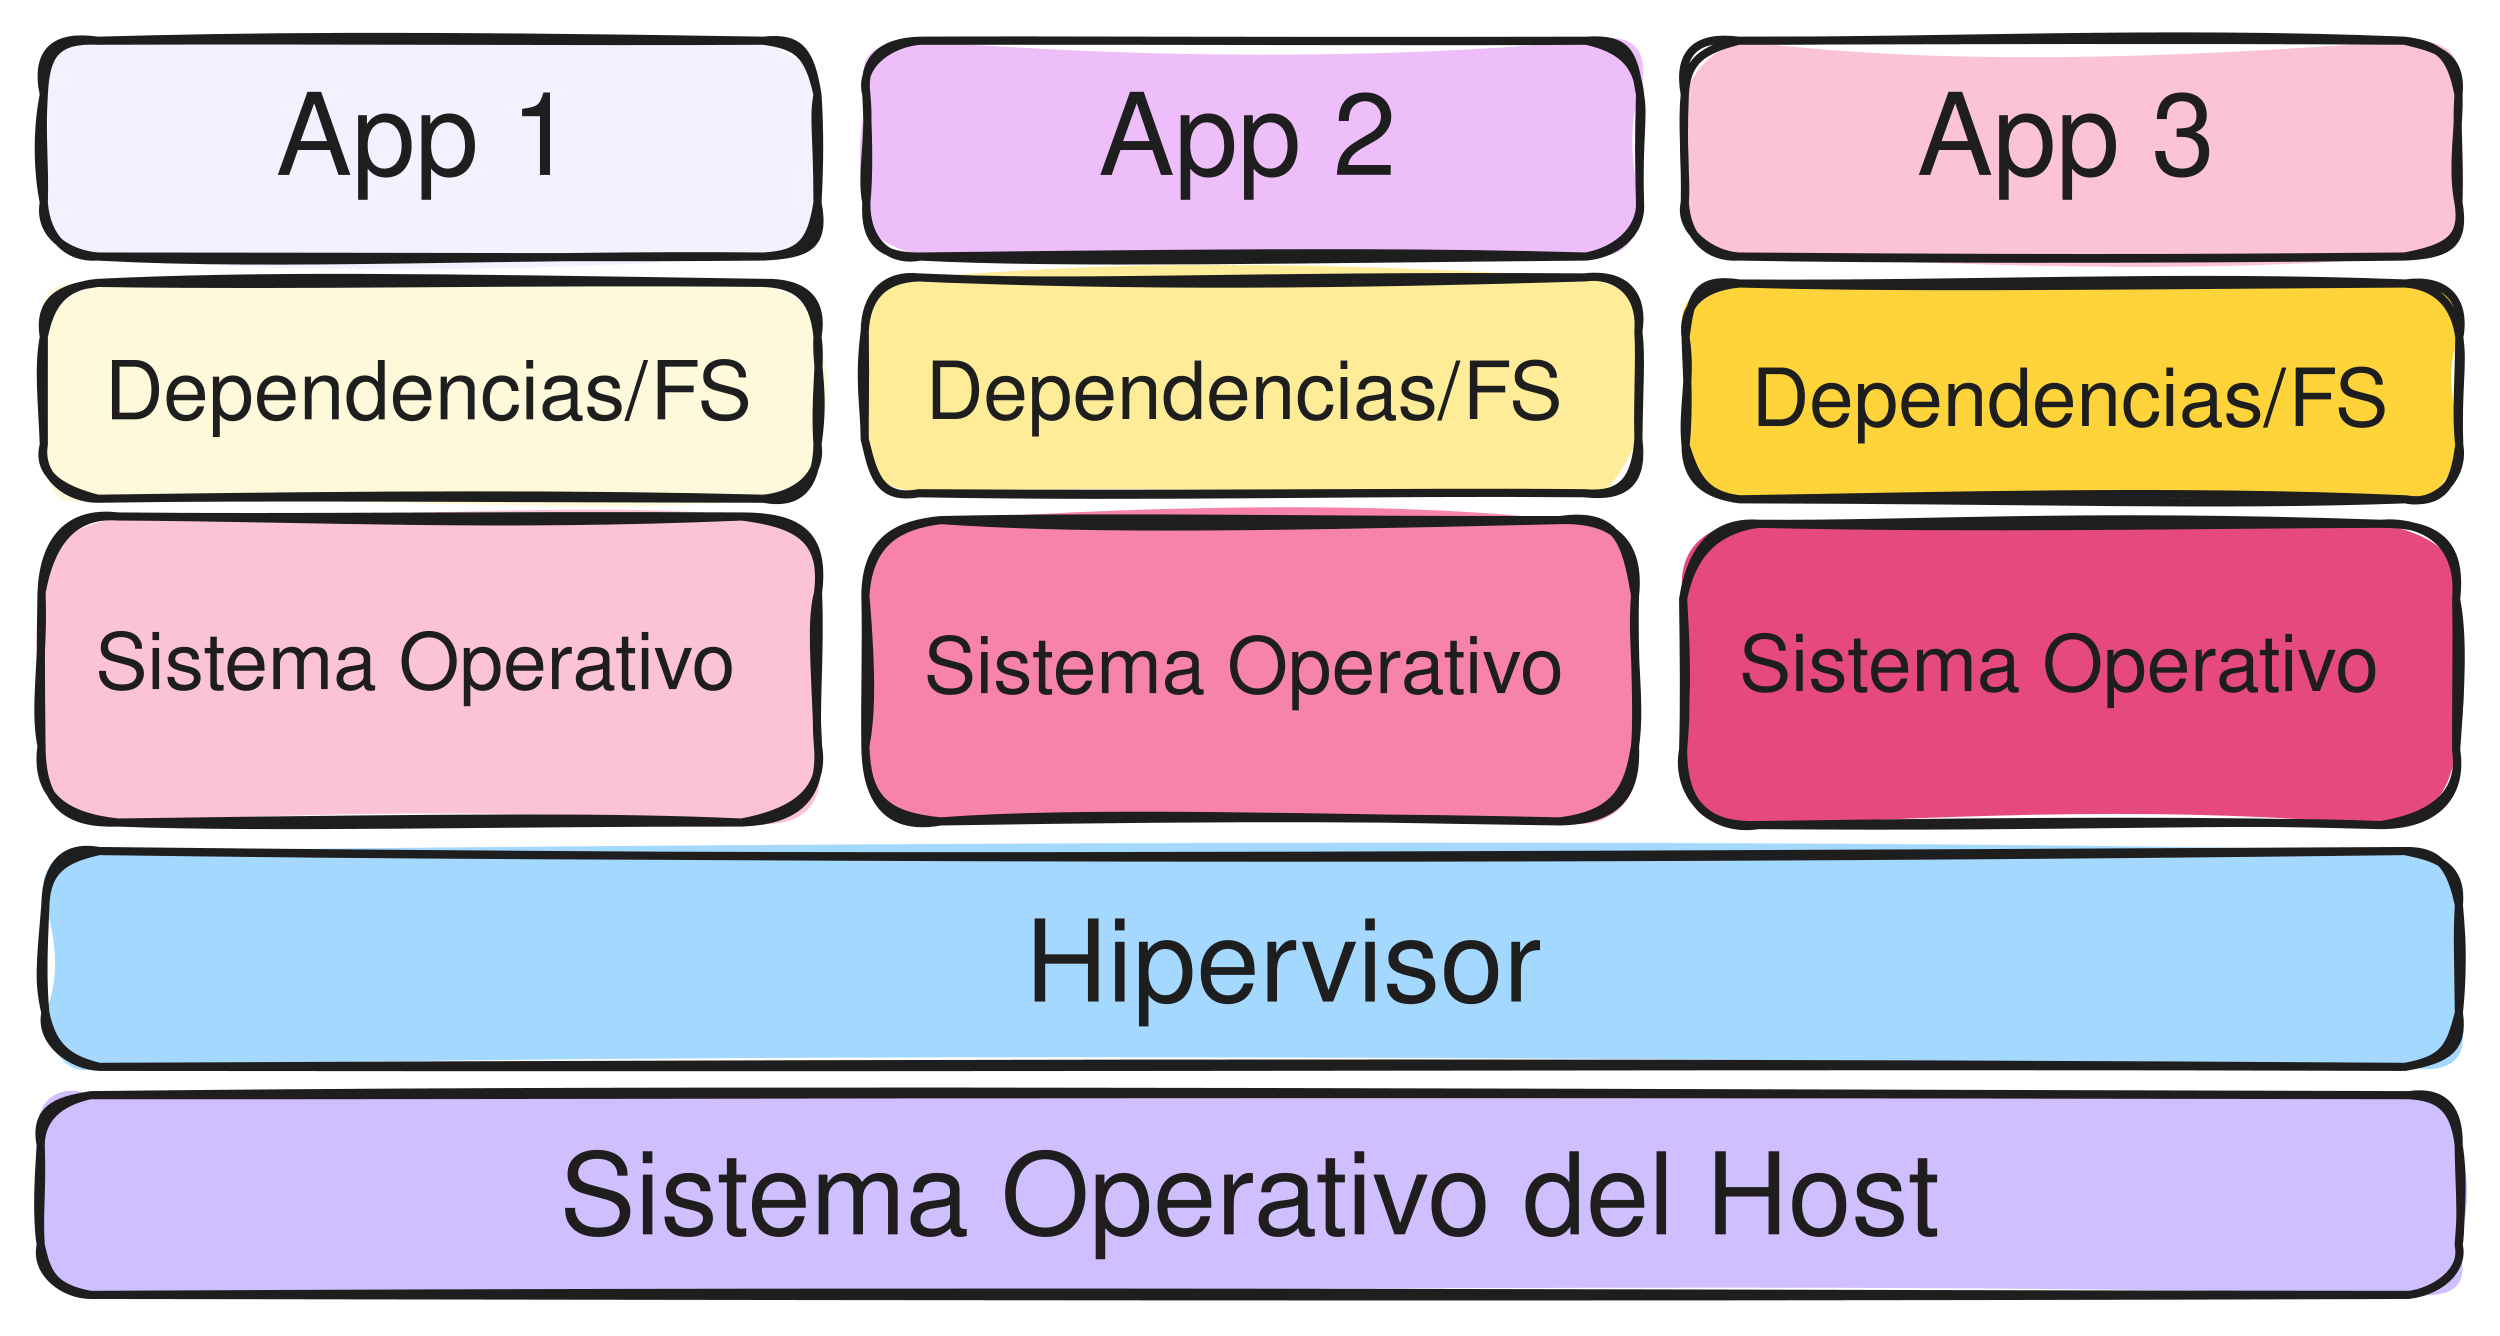
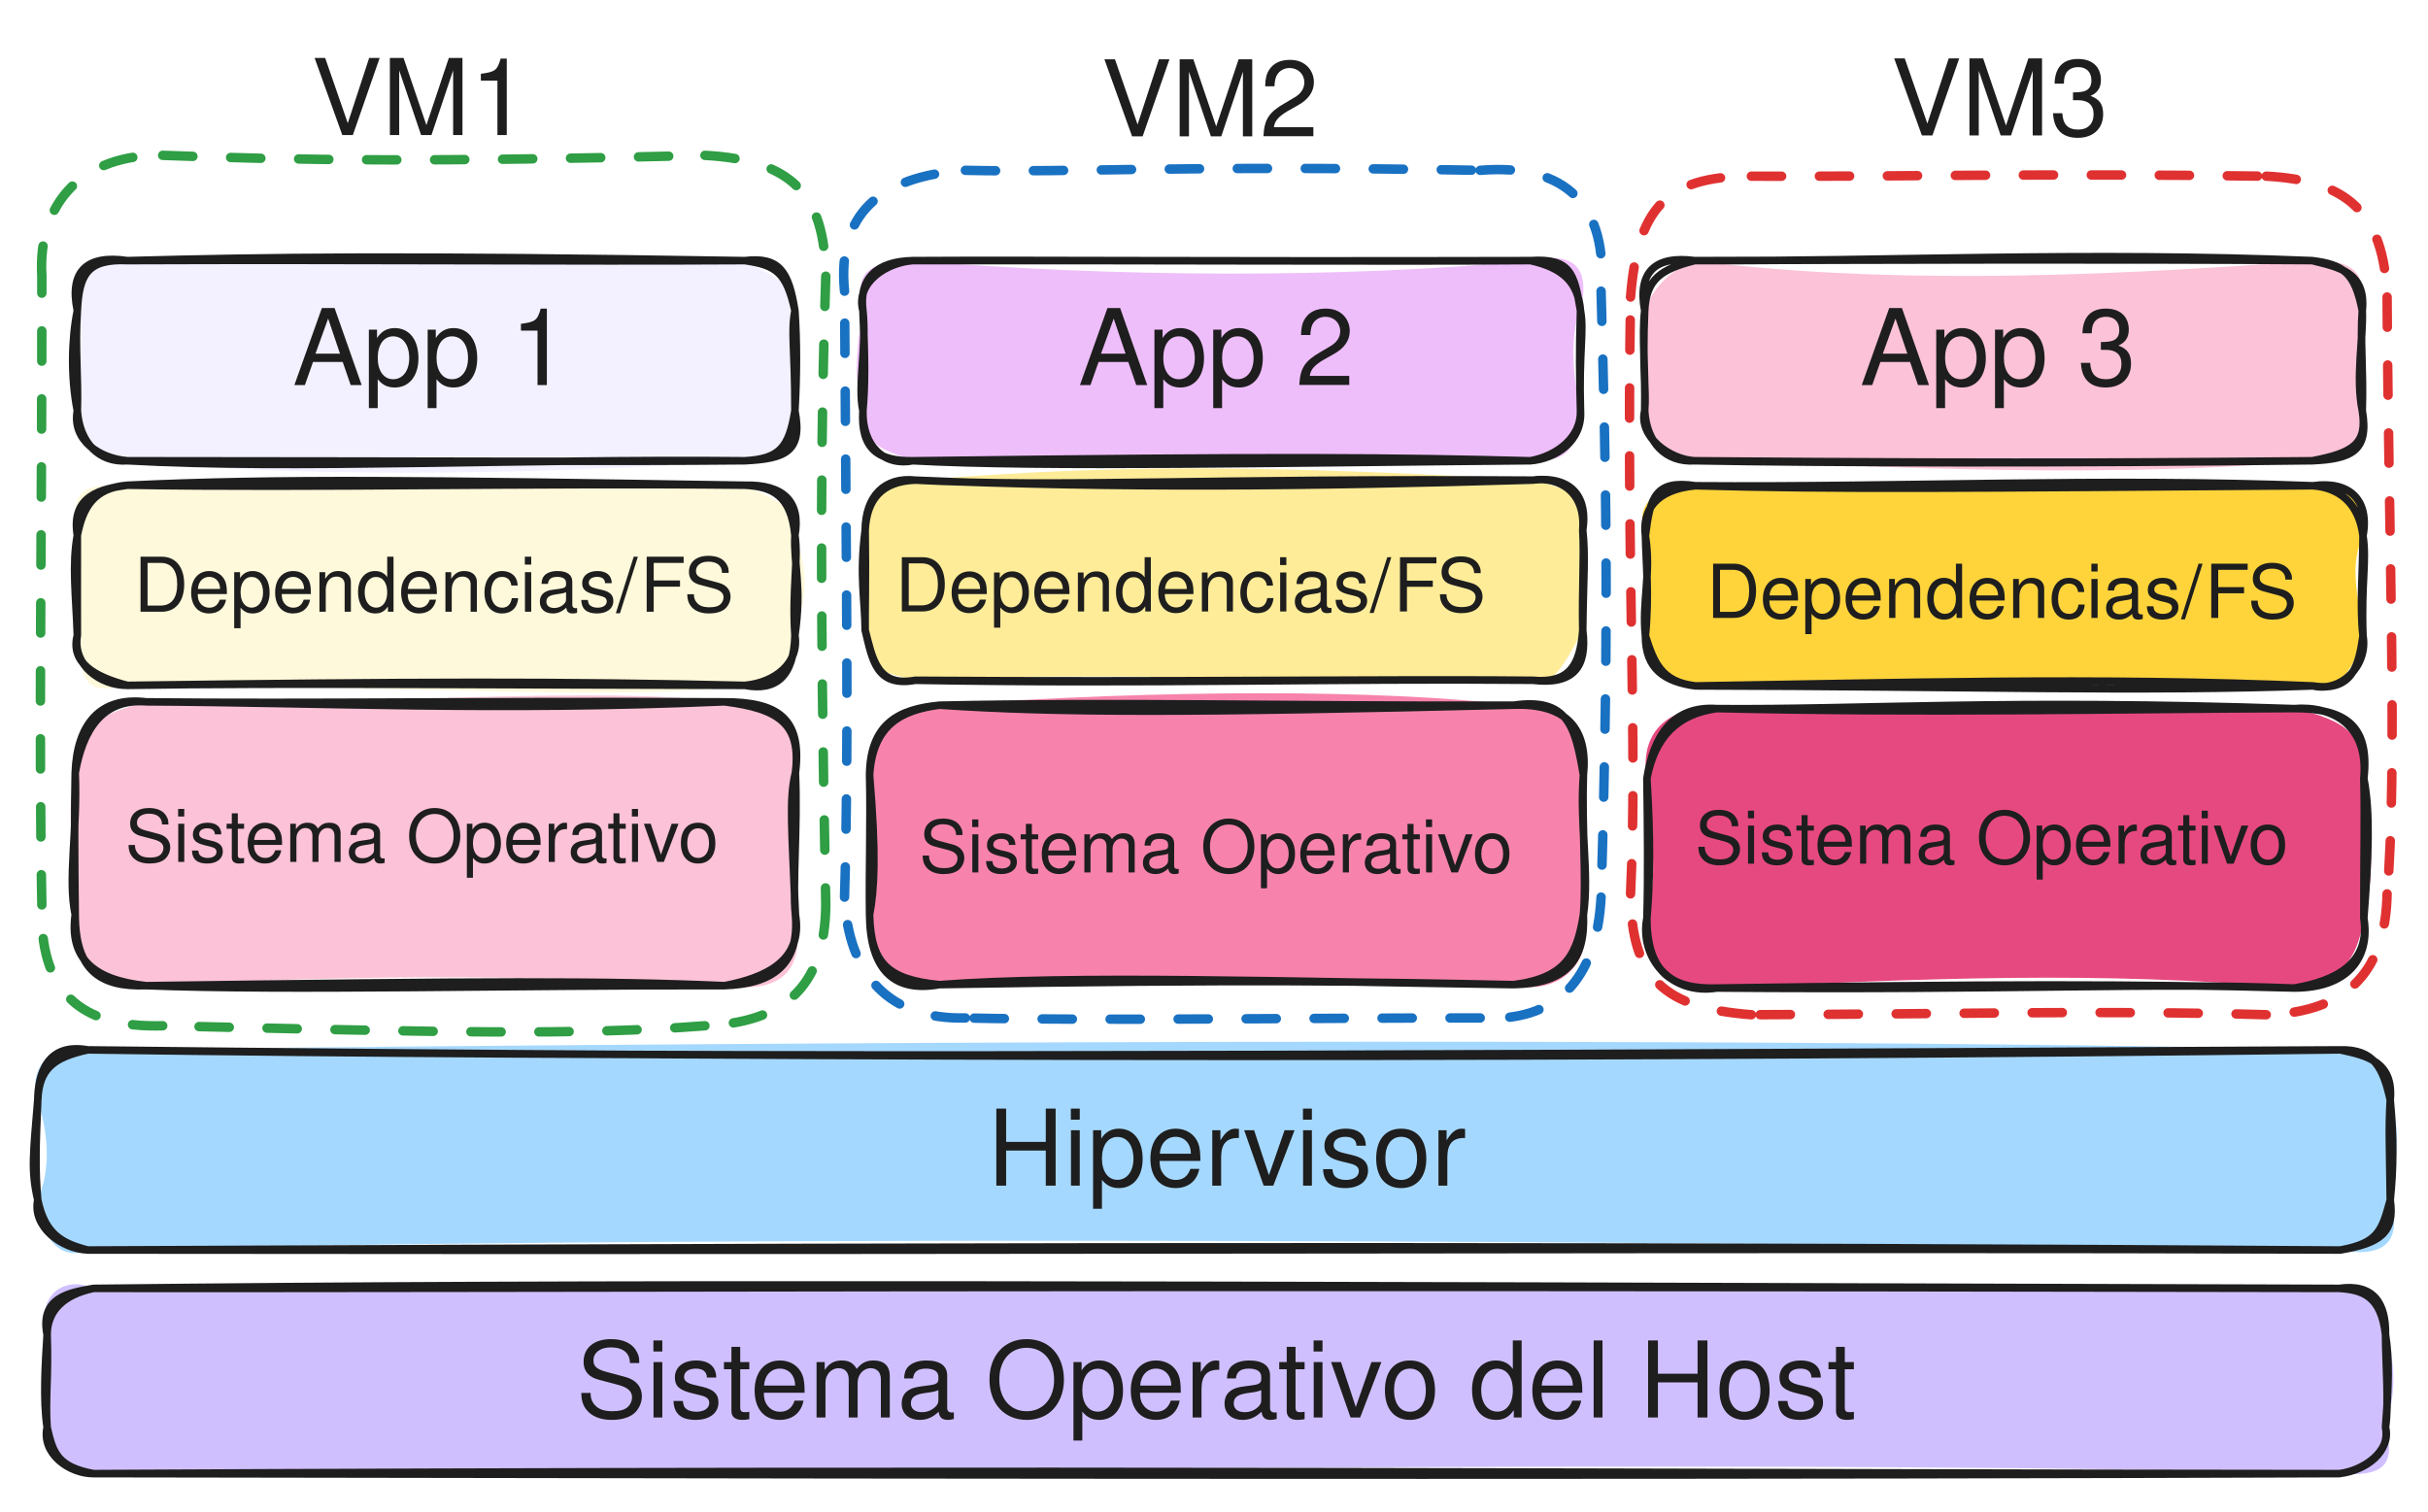
- <svg xmlns="http://www.w3.org/2000/svg" version="1.1" viewBox="0 0 613.95 328" width="613.95" height="328">
+ <svg xmlns="http://www.w3.org/2000/svg" version="1.1" viewBox="0 0 642.88 400.22" width="642.88" height="400.22">
  <defs>
    <style class="style-fonts">
      @font-face {
        font-family: "Virgil";
        src: url("https://excalidraw.com/Virgil.woff2");
      }
      @font-face {
        font-family: "Cascadia";
        src: url("https://excalidraw.com/Cascadia.woff2");
      }
      @font-face {
        font-family: "Assistant";
        src: url("https://excalidraw.com/Assistant-Regular.woff2");
      }
    </style>
  </defs>
-   <g stroke-linecap="round" transform="translate(10.75763 10) rotate(0 95 26.5)">
+   <g stroke-linecap="round" transform="translate(20.47809 69.01325) rotate(0 95 26.5)">
    <path d="M13.25 0 C68.51 0.19, 119.81 -3.16, 176.75 0 C182.54 3.45, 191.71 6.64, 190 13.25 C189.17 23.37, 189.01 34.93, 190 39.75 C190.83 48.24, 185.88 50.32, 176.75 53 C111.99 57.37, 52.12 57.06, 13.25 53 C6.64 56.03, 0.84 46.69, 0 39.75 C-2.86 33.03, 3.36 23.08, 0 13.25 C1.52 5.59, 2.38 -3.38, 13.25 0" stroke="none" stroke-width="0" fill="#f3f0ff" />
    <path d="M13.25 0 C73.84 -0.24, 131 0.27, 176.75 0 M13.25 0 C48.91 -0.96, 86.43 -1.51, 176.75 0 M176.75 0 C185.91 -1.07, 188.34 2.91, 190 13.25 M176.75 0 C184.96 1.21, 187.76 3.04, 190 13.25 M190 13.25 C188.91 19.09, 190 22.98, 190 39.75 M190 13.25 C190.54 21.55, 190.54 30.11, 190 39.75 M190 39.75 C188.43 49.55, 185.9 52.47, 176.75 53 M190 39.75 C192.09 50.63, 187.47 52.46, 176.75 53 M176.75 53 C115.71 52.42, 57.51 55.48, 13.25 53 M176.75 53 C140.53 53.33, 104.26 53.05, 13.25 53 M13.25 53 C5.93 52.41, -1.44 47.62, 0 39.75 M13.25 53 C5.68 53.58, 0.58 48.1, 0 39.75 M0 39.75 C-1.76 30.91, -1.52 20.67, 0 13.25 M0 39.75 C0.29 30.8, -0.65 23.11, 0 13.25 M0 13.25 C0.47 3.69, 2.61 -0.47, 13.25 0 M0 13.25 C-2.21 2.65, 2.66 -1.56, 13.25 0" stroke="#1e1e1e" stroke-width="2" fill="none" />
  </g>
-   <g transform="translate(67.75763 17.2) rotate(0 36.58333 16.1)">
+   <g transform="translate(77.47809 76.21325) rotate(0 36.58333 16.1)">
    <text x="0" y="25.761" font-family="Helvetica, Segoe UI Emoji" font-size="28px" fill="#1e1e1e" text-anchor="start" style="white-space: pre;" direction="ltr" dominant-baseline="alphabetic">App 1</text>
  </g>
-   <g stroke-linecap="round" transform="translate(413.7576 10) rotate(0 95 26.5)">
+   <g stroke-linecap="round" transform="translate(435.4781 69.01325) rotate(0 95 26.5)">
    <path d="M13.25 0 C60.2 6.02, 114.95 4.78, 176.75 0 C188.24 -0.33, 191.09 3.63, 190 13.25 C190.71 21.01, 190.17 26.79, 190 39.75 C193.15 50.42, 186.91 51.59, 176.75 53 C115.03 58.46, 49.71 53.54, 13.25 53 C5.43 51.05, 0.33 45.47, 0 39.75 C1.11 31.52, -2.45 17.56, 0 13.25 C2.7 6.1, 7.54 2.29, 13.25 0" stroke="none" stroke-width="0" fill="#fcc2d7" />
    <path d="M13.25 0 C62.77 0.23, 116.88 -2.47, 176.75 0 M13.25 0 C67.47 -0.14, 120.52 -0.36, 176.75 0 M176.75 0 C185.04 1.05, 188.05 3.22, 190 13.25 M176.75 0 C183.61 1.75, 191.07 2.93, 190 13.25 M190 13.25 C190.32 20.4, 188.2 30.9, 190 39.75 M190 13.25 C189.4 21.4, 190.34 28.31, 190 39.75 M190 39.75 C191.82 50.36, 187.23 52.53, 176.75 53 M190 39.75 C191.44 48.57, 187.45 50.95, 176.75 53 M176.75 53 C141.72 53.24, 109.09 53.71, 13.25 53 M176.75 53 C112.82 53.81, 46.66 53.62, 13.25 53 M13.25 53 C5.52 53.5, 0.5 48.16, 0 39.75 M13.25 53 C6.5 52.66, -1.68 46.52, 0 39.75 M0 39.75 C0.23 28.47, -0.78 20.07, 0 13.25 M0 39.75 C0.46 33.99, -0.68 28.72, 0 13.25 M0 13.25 C-1.92 2.88, 2.89 -1.36, 13.25 0 M0 13.25 C0.38 4.86, 4.43 2.24, 13.25 0" stroke="#1e1e1e" stroke-width="2" fill="none" />
  </g>
-   <g transform="translate(470.7576 17.2) rotate(0 36.58333 16.1)">
+   <g transform="translate(492.4781 76.21325) rotate(0 36.58333 16.1)">
    <text x="0" y="25.761" font-family="Helvetica, Segoe UI Emoji" font-size="28px" fill="#1e1e1e" text-anchor="start" style="white-space: pre;" direction="ltr" dominant-baseline="alphabetic">App 3</text>
  </g>
-   <g stroke-linecap="round" transform="translate(11.14053 209) rotate(0 296.3554 26.5)">
-     <path d="M13.25 0 C238.47 -2.65, 462 -2.83, 579.46 0 C588.51 -0.95, 594.58 5.25, 592.71 13.25 C595.9 22.79, 594.08 27.23, 592.71 39.75 C595.99 50.64, 591.27 55.22, 579.46 53 C362.42 50.08, 144.7 49.61, 13.25 53 C6.4 56.1, 0.72 50.1, 0 39.75 C2.97 32.61, 3.39 24.41, 0 13.25 C-2.41 7.22, 1.33 -2.41, 13.25 0" stroke="none" stroke-width="0" fill="#a5d8ff" />
-     <path d="M13.25 0 C207.26 2.1, 400.58 2.23, 579.46 0 M13.25 0 C152.57 1.92, 291.72 1.47, 579.46 0 M579.46 0 C586.58 1.53, 593.64 3.13, 592.71 13.25 M579.46 0 C588.47 -0.23, 590.83 4.82, 592.71 13.25 M592.71 13.25 C592.26 21.22, 592.54 24.93, 592.71 39.75 M592.71 13.25 C593.66 23.37, 593.57 31.49, 592.71 39.75 M592.71 39.75 C593.96 48.57, 589.91 51.22, 579.46 53 M592.71 39.75 C590.52 47.76, 589.63 51.18, 579.46 53 M579.46 53 C430.3 52.49, 280.15 53.33, 13.25 53 M579.46 53 C426.6 52.01, 273.4 51.82, 13.25 53 M13.25 53 C6.22 52.71, -1.46 46.79, 0 39.75 M13.25 53 C6.15 51.2, 1.85 48.61, 0 39.75 M0 39.75 C-1.8 31.91, -1.2 27.86, 0 13.25 M0 39.75 C-0.72 32, -0.52 25.1, 0 13.25 M0 13.25 C0.33 4.81, 4.43 1.95, 13.25 0 M0 13.25 C0.13 6.37, 2.41 -1.94, 13.25 0" stroke="#1e1e1e" stroke-width="2" fill="none" />
+   <g stroke-linecap="round" transform="translate(10 278.0133) rotate(0 311.4401 26.5)">
+     <path d="M13.25 0 C250.41 -2.78, 485.89 -2.96, 609.63 0 C618.68 -0.95, 624.74 5.25, 622.88 13.25 C626.07 22.79, 624.25 27.23, 622.88 39.75 C626.16 50.64, 621.44 55.22, 609.63 53 C381 49.97, 151.7 49.5, 13.25 53 C6.4 56.1, 0.72 50.1, 0 39.75 C2.97 32.61, 3.39 24.41, 0 13.25 C-2.41 7.22, 1.33 -2.41, 13.25 0" stroke="none" stroke-width="0" fill="#a5d8ff" />
+     <path d="M13.25 0 C217.58 2.22, 421.23 2.34, 609.63 0 M13.25 0 C160 2.01, 306.58 1.56, 609.63 0 M609.63 0 C616.75 1.53, 623.81 3.13, 622.88 13.25 M609.63 0 C618.64 -0.23, 621 4.82, 622.88 13.25 M622.88 13.25 C622.43 21.22, 622.71 24.93, 622.88 39.75 M622.88 13.25 C623.83 23.37, 623.74 31.49, 622.88 39.75 M622.88 39.75 C624.13 48.57, 620.08 51.22, 609.63 53 M622.88 39.75 C620.69 47.76, 619.8 51.18, 609.63 53 M609.63 53 C452.48 52.48, 294.34 53.32, 13.25 53 M609.63 53 C448.61 51.95, 287.25 51.76, 13.25 53 M13.25 53 C6.22 52.71, -1.46 46.79, 0 39.75 M13.25 53 C6.15 51.2, 1.85 48.61, 0 39.75 M0 39.75 C-1.8 31.91, -1.2 27.86, 0 13.25 M0 39.75 C-0.72 32, -0.52 25.1, 0 13.25 M0 13.25 C0.33 4.81, 4.43 1.95, 13.25 0 M0 13.25 C0.13 6.37, 2.41 -1.94, 13.25 0" stroke="#1e1e1e" stroke-width="2" fill="none" />
  </g>
-   <g stroke-linecap="round" transform="translate(10 268.9532) rotate(0 296.9022 24.52342)">
-     <path d="M12.26 0 C218.57 0.07, 424.08 0, 581.54 0 C591.58 0.83, 593.46 4.38, 593.8 12.26 C595.52 16.38, 597.47 25.38, 593.8 36.79 C596.78 47.18, 592.74 49.88, 581.54 49.05 C440.78 45.59, 300.54 48.07, 12.26 49.05 C4.8 50.57, 1.17 42.92, 0 36.79 C2.79 34.02, -2.74 29.49, 0 12.26 C-3.08 1.68, 4.7 -3.5, 12.26 0" stroke="none" stroke-width="0" fill="#d0bfff" />
-     <path d="M12.26 0 C130.03 0.12, 247.76 -0.67, 581.54 0 M12.26 0 C139.69 -1.43, 267.55 -0.89, 581.54 0 M581.54 0 C590.65 -1.29, 593.96 3.89, 593.8 12.26 M581.54 0 C587.84 0.4, 592.65 2.05, 593.8 12.26 M593.8 12.26 C593.84 19.7, 594.75 30.59, 593.8 36.79 M593.8 12.26 C594.85 18.74, 594.65 25.68, 593.8 36.79 M593.8 36.79 C595.42 43.18, 587.81 48.33, 581.54 49.05 M593.8 36.79 C595.14 43.14, 588.91 48.17, 581.54 49.05 M581.54 49.05 C418.17 48.98, 253.47 47.8, 12.26 49.05 M581.54 49.05 C438.38 49.53, 295.37 49.56, 12.26 49.05 M12.26 49.05 C2.63 47.25, 1.51 43.4, 0 36.79 M12.26 49.05 C5.94 49.08, -1.53 43.83, 0 36.79 M0 36.79 C-1.1 29.63, -0.49 19.73, 0 12.26 M0 36.79 C-0.53 29.33, 0.4 23.42, 0 12.26 M0 12.26 C0.01 6.04, 4.2 1.7, 12.26 0 M0 12.26 C-2 2.14, 6.29 1.09, 12.26 0" stroke="#1e1e1e" stroke-width="2" fill="none" />
+   <g stroke-linecap="round" transform="translate(12.4798 341.1732) rotate(0 309.5734 24.52342)">
+     <path d="M12.26 0 C227.73 0.08, 442.41 0.02, 606.89 0 C616.92 0.83, 618.8 4.38, 619.15 12.26 C620.86 16.38, 622.81 25.38, 619.15 36.79 C622.12 47.18, 618.08 49.88, 606.89 49.05 C459.85 45.49, 313.34 47.97, 12.26 49.05 C4.8 50.57, 1.17 42.92, 0 36.79 C2.79 34.02, -2.74 29.49, 0 12.26 C-3.08 1.68, 4.7 -3.5, 12.26 0" stroke="none" stroke-width="0" fill="#d0bfff" />
+     <path d="M12.26 0 C135.28 0.12, 258.26 -0.67, 606.89 0 M12.26 0 C145.38 -1.49, 278.93 -0.94, 606.89 0 M606.89 0 C615.99 -1.29, 619.3 3.89, 619.15 12.26 M606.89 0 C613.18 0.4, 617.99 2.05, 619.15 12.26 M619.15 12.26 C619.18 19.7, 620.09 30.59, 619.15 36.79 M619.15 12.26 C620.19 18.74, 619.99 25.68, 619.15 36.79 M619.15 36.79 C620.77 43.18, 613.15 48.33, 606.89 49.05 M619.15 36.79 C620.48 43.14, 614.25 48.17, 606.89 49.05 M606.89 49.05 C436.21 48.95, 264.22 47.77, 12.26 49.05 M606.89 49.05 C457.34 49.56, 307.96 49.59, 12.26 49.05 M12.26 49.05 C2.63 47.25, 1.51 43.4, 0 36.79 M12.26 49.05 C5.94 49.08, -1.53 43.83, 0 36.79 M0 36.79 C-1.1 29.63, -0.49 19.73, 0 12.26 M0 36.79 C-0.53 29.33, 0.4 23.42, 0 12.26 M0 12.26 C0.01 6.04, 4.2 1.7, 12.26 0 M0 12.26 C-2 2.14, 6.29 1.09, 12.26 0" stroke="#1e1e1e" stroke-width="2" fill="none" />
  </g>
-   <g transform="translate(136.5189 277.3766) rotate(0 170.3833 16.1)">
+   <g transform="translate(151.6699 349.5966) rotate(0 170.3833 16.1)">
    <text x="170.383" y="25.761" font-family="Helvetica, Segoe UI Emoji" font-size="28px" fill="#1e1e1e" text-anchor="middle" style="white-space: pre;" direction="ltr" dominant-baseline="alphabetic">Sistema Operativo del Host</text>
  </g>
-   <g stroke-linecap="round" transform="translate(10.75763 69.47639) rotate(0 95 26.5)">
+   <g stroke-linecap="round" transform="translate(20.47809 128.4896) rotate(0 95 26.5)">
    <path d="M13.25 0 C60.58 1.61, 103.84 1.07, 176.75 0 C182.9 3.15, 191.84 5.75, 190 13.25 C193.41 22.38, 193.46 27.9, 190 39.75 C188.11 49.59, 183.64 53.33, 176.75 53 C142.56 57.05, 108.12 53.5, 13.25 53 C1.04 55.7, 1.68 51.71, 0 39.75 C-2.77 27.71, 0.93 16.99, 0 13.25 C-1.65 0.87, 1.07 -0.25, 13.25 0" stroke="none" stroke-width="0" fill="#fff9db" />
    <path d="M13.25 0 C63.47 0.81, 117.76 -0.59, 176.75 0 M13.25 0 C53.01 -1.89, 91.92 -1.35, 176.75 0 M176.75 0 C183.95 0.35, 189 2.64, 190 13.25 M176.75 0 C187.13 -0.25, 191.55 4.49, 190 13.25 M190 13.25 C189.6 20.94, 191.91 26.65, 190 39.75 M190 13.25 C190.98 19.69, 189.21 27.55, 190 39.75 M190 39.75 C191.16 47, 184.88 52.24, 176.75 53 M190 39.75 C189.72 50.78, 184.9 54.56, 176.75 53 M176.75 53 C114.39 52.93, 54.46 52.33, 13.25 53 M176.75 53 C130.42 51.86, 86.29 51.98, 13.25 53 M13.25 53 C6.03 53.03, -1.33 47.6, 0 39.75 M13.25 53 C4.67 50.78, -1.9 47.05, 0 39.75 M0 39.75 C-0.37 29.25, -1.44 21.07, 0 13.25 M0 39.75 C-0.04 34.57, 0.01 28.3, 0 13.25 M0 13.25 C-1.74 2.73, 6.33 0.95, 13.25 0 M0 13.25 C1.42 6.12, 4.2 0.7, 13.25 0" stroke="#1e1e1e" stroke-width="2" fill="none" />
  </g>
-   <g stroke-linecap="round" transform="translate(212.3574 68.1277) rotate(0 95 26.5)">
+   <g stroke-linecap="round" transform="translate(229.0779 127.1409) rotate(0 95 26.5)">
    <path d="M13.25 0 C52.12 -2.83, 88.21 -5.26, 176.75 0 C183.9 1.85, 193.18 3.71, 190 13.25 C187.97 23.61, 191.71 34.19, 190 39.75 C186.89 45.33, 182.1 56.01, 176.75 53 C115.33 53.34, 58.83 50.56, 13.25 53 C3.24 50.55, 0.23 50.23, 0 39.75 C0.51 28.42, -3.08 19.9, 0 13.25 C0.64 4.4, 6.63 -2.83, 13.25 0" stroke="none" stroke-width="0" fill="#ffec99" />
    <path d="M13.25 0 C50.7 1.96, 89.92 -0.55, 176.75 0 M13.25 0 C65.94 2.29, 118.94 1.76, 176.75 0 M176.75 0 C187.58 -1.22, 191.31 5.01, 190 13.25 M176.75 0 C183.84 -1.04, 190.84 3.22, 190 13.25 M190 13.25 C190.76 20.15, 190.15 25.97, 190 39.75 M190 13.25 C190.43 20.25, 189.77 28.8, 190 39.75 M190 39.75 C189.29 49.17, 186.42 53.86, 176.75 53 M190 39.75 C191.21 49.5, 187.59 54.27, 176.75 53 M176.75 53 C126.27 52.51, 72.38 54.07, 13.25 53 M176.75 53 C130.28 52.64, 83.84 53.46, 13.25 53 M13.25 53 C2.82 54.86, 1.92 47.53, 0 39.75 M13.25 53 C3.02 54.95, 1.9 46.93, 0 39.75 M0 39.75 C-0.06 31.47, -1.57 25.55, 0 13.25 M0 39.75 C-0.08 34.45, 0.2 27.31, 0 13.25 M0 13.25 C0.41 5.14, 4.34 0.32, 13.25 0 M0 13.25 C0.09 4.21, 5.15 -0.89, 13.25 0" stroke="#1e1e1e" stroke-width="2" fill="none" />
  </g>
-   <g stroke-linecap="round" transform="translate(413.95 69.62125) rotate(0 95 26.5)">
+   <g stroke-linecap="round" transform="translate(435.6704 128.6345) rotate(0 95 26.5)">
    <path d="M13.25 0 C48.34 -1.88, 87.69 0.08, 176.75 0 C189.16 -0.7, 189.37 2.41, 190 13.25 C186.37 21.52, 188.54 27.68, 190 39.75 C187.76 48.33, 183.78 54.35, 176.75 53 C130 48.79, 93.02 53.13, 13.25 53 C6.29 50.19, -2.36 46.53, 0 39.75 C1.4 27.42, 1.37 21.76, 0 13.25 C-3.57 3.22, 4.65 0.5, 13.25 0" stroke="none" stroke-width="0" fill="#ffd43b" />
    <path d="M13.25 0 C68.53 0.41, 120.52 -2.16, 176.75 0 M13.25 0 C49.57 1.05, 84.58 0.67, 176.75 0 M176.75 0 C184.01 0.52, 188.98 4.96, 190 13.25 M176.75 0 C186.14 -1.34, 191.77 3.46, 190 13.25 M190 13.25 C191.02 20.08, 189.5 25.42, 190 39.75 M190 13.25 C189.96 23.04, 189.1 31.99, 190 39.75 M190 39.75 C188.9 47.1, 187.52 54.65, 176.75 53 M190 39.75 C191.36 47.51, 184.27 54.8, 176.75 53 M176.75 53 C131.03 54.67, 84.42 53.11, 13.25 53 M176.75 53 C120.28 50.52, 62.44 52.25, 13.25 53 M13.25 53 C5 51.9, -0.03 48.43, 0 39.75 M13.25 53 C4.1 51.97, 2.2 46.55, 0 39.75 M0 39.75 C-0.97 30.75, 1.59 23.37, 0 13.25 M0 39.75 C1.04 29, 0.16 20.39, 0 13.25 M0 13.25 C1.24 3.01, 2.59 -1.61, 13.25 0 M0 13.25 C-0.88 6.46, 2.8 0.96, 13.25 0" stroke="#1e1e1e" stroke-width="2" fill="none" />
  </g>
-   <g transform="translate(25.71079 84.5829) rotate(0 79.45834 11.5)">
+   <g transform="translate(35.43125 143.5961) rotate(0 79.45834 11.5)">
    <text x="0" y="18.4" font-family="Helvetica, Segoe UI Emoji" font-size="20px" fill="#1e1e1e" text-anchor="start" style="white-space: pre;" direction="ltr" dominant-baseline="alphabetic">Dependencias/FS</text>
  </g>
-   <g transform="translate(227.3176 84.7929) rotate(0 78.5 11.31842)">
+   <g transform="translate(237.0381 143.8061) rotate(0 78.5 11.31842)">
    <text x="0" y="18.11" font-family="Helvetica, Segoe UI Emoji" font-size="19.684px" fill="#1e1e1e" text-anchor="start" style="white-space: pre;" direction="ltr" dominant-baseline="alphabetic">Dependencias/FS</text>
  </g>
-   <g transform="translate(430.1221 86.50368) rotate(0 78.5 11.31842)">
+   <g transform="translate(451.8426 145.5169) rotate(0 78.5 11.31842)">
    <text x="0" y="18.11" font-family="Helvetica, Segoe UI Emoji" font-size="19.684px" fill="#1e1e1e" text-anchor="start" style="white-space: pre;" direction="ltr" dominant-baseline="alphabetic">Dependencias/FS</text>
  </g>
-   <g stroke-linecap="round" transform="translate(10.19563 126.8395) rotate(0 95.34349 37.58198)">
+   <g stroke-linecap="round" transform="translate(19.91609 185.8527) rotate(0 95.34349 37.58198)">
    <path d="M18.79 0 C80.89 0.75, 139.38 -4.17, 171.9 0 C185.43 -1.95, 191.01 3.15, 190.69 18.79 C192.79 33.31, 189.23 42.09, 190.69 56.37 C193.39 70.58, 187.55 77.45, 171.9 75.16 C133.8 73.41, 97.02 71.15, 18.79 75.16 C2.72 71.82, -0.25 67.61, 0 56.37 C0.71 45.32, -3.1 31.33, 0 18.79 C2.65 4.19, 6.76 3.57, 18.79 0" stroke="none" stroke-width="0" fill="#fcc2d7" />
    <path d="M18.79 0 C66.27 0.25, 111.27 2.59, 171.9 0 M18.79 0 C62.27 0.44, 107.48 -0.31, 171.9 0 M171.9 0 C186.24 1.78, 192.33 5.8, 190.69 18.79 M171.9 0 C185.86 -0.01, 192.55 4.22, 190.69 18.79 M190.69 18.79 C188.97 25.78, 189.79 33.93, 190.69 56.37 M190.69 18.79 C191.33 33.36, 189.86 48.04, 190.69 56.37 M190.69 56.37 C191.79 69.4, 184.92 74.74, 171.9 75.16 M190.69 56.37 C192.77 68.56, 182.75 73.1, 171.9 75.16 M171.9 75.16 C114.45 75.06, 55.97 76.61, 18.79 75.16 M171.9 75.16 C140.96 73.78, 108.65 73.91, 18.79 75.16 M18.79 75.16 C4.34 73.63, -1.53 67.54, 0 56.37 M18.79 75.16 C6.64 75.61, 0.02 71.14, 0 56.37 M0 56.37 C-2.01 46.8, 0.63 34.62, 0 18.79 M0 56.37 C-0.18 42.38, -0.23 28.79, 0 18.79 M0 18.79 C0.46 6.07, 6.43 -1.49, 18.79 0 M0 18.79 C2.01 7.44, 7.11 -0.9, 18.79 0" stroke="#1e1e1e" stroke-width="2" fill="none" />
  </g>
-   <g stroke-linecap="round" transform="translate(212.5227 127.7252) rotate(0 94.50667 37)">
+   <g stroke-linecap="round" transform="translate(230.2432 186.7385) rotate(0 94.50667 37)">
    <path d="M18.5 0 C77.5 -4.19, 135.85 -4.25, 170.51 0 C183.17 -3.11, 190.99 9.27, 189.01 18.5 C187.26 26.95, 192 43.85, 189.01 55.5 C192.14 70.12, 180.44 76.81, 170.51 74 C134.44 72.81, 101.81 71.11, 18.5 74 C5.91 72.71, 0.01 70.11, 0 55.5 C-2.88 41.37, 2.44 30.12, 0 18.5 C0.5 9.73, 3.9 -0.87, 18.5 0" stroke="none" stroke-width="0" fill="#f783ac" />
    <path d="M18.5 0 C49.91 2.1, 84.65 2.11, 170.51 0 M18.5 0 C64.73 -1, 111.54 0.15, 170.51 0 M170.51 0 C184.49 -0.47, 190.26 6.16, 189.01 18.5 M170.51 0 C184.71 -2.05, 186.82 5.34, 189.01 18.5 M189.01 18.5 C187.96 31.5, 190.63 44.4, 189.01 55.5 M189.01 18.5 C188.57 31.62, 189.84 45.96, 189.01 55.5 M189.01 55.5 C189.51 67.41, 184.65 73.71, 170.51 74 M189.01 55.5 C187.34 65.77, 184.58 72.2, 170.51 74 M170.51 74 C111.69 73.2, 52.91 71.33, 18.5 74 M170.51 74 C134.13 73.21, 98.59 72.68, 18.5 74 M18.5 74 C4.64 72.64, 0.33 68.22, 0 55.5 M18.5 74 C6.18 76.24, 0.13 69.79, 0 55.5 M0 55.5 C1.26 48.86, 1.79 39.56, 0 18.5 M0 55.5 C-0.18 43.79, 0.31 30.96, 0 18.5 M0 18.5 C0.16 4.68, 7.92 1.02, 18.5 0 M0 18.5 C0.85 5.26, 8.26 1.32, 18.5 0" stroke="#1e1e1e" stroke-width="2" fill="none" />
  </g>
-   <g stroke-linecap="round" transform="translate(413.3425 128.6254) rotate(0 94.91509 37)">
+   <g stroke-linecap="round" transform="translate(436.063 187.6387) rotate(0 94.91509 37)">
    <path d="M18.5 0 C78.2 -0.5, 136.21 -1.67, 171.33 0 C185.64 3.1, 190.55 7.69, 189.83 18.5 C192.16 32.49, 192.58 45.4, 189.83 55.5 C187.42 70.64, 180.58 71.59, 171.33 74 C119.35 69.39, 74.2 71.45, 18.5 74 C6.18 76.28, 0.54 68.97, 0 55.5 C3.15 42.09, 0.99 36.39, 0 18.5 C-2.26 5.29, 7.12 -1.03, 18.5 0" stroke="none" stroke-width="0" fill="#e64980" />
    <path d="M18.5 0 C56.48 0.32, 94.95 -2.59, 171.33 0 M18.5 0 C72.66 1.29, 125.83 0.17, 171.33 0 M171.33 0 C184.91 -0.01, 191.45 4.39, 189.83 18.5 M171.33 0 C181.47 -0.83, 191.16 4.34, 189.83 18.5 M189.83 18.5 C191.6 27.7, 191.04 39.6, 189.83 55.5 M189.83 18.5 C190.11 28.75, 189.81 38.3, 189.83 55.5 M189.83 55.5 C191.64 67.54, 182.21 72.2, 171.33 74 M189.83 55.5 C191.56 66.04, 185.51 74.03, 171.33 74 M171.33 74 C133.75 72.51, 98.69 74.64, 18.5 74 M171.33 74 C130.09 72.87, 90 72.96, 18.5 74 M18.5 74 C6.5 74.39, 0.01 69.78, 0 55.5 M18.5 74 C6.3 75.95, -2 65.89, 0 55.5 M0 55.5 C1.3 40.67, 0.43 25.77, 0 18.5 M0 55.5 C0.33 44.08, 0.18 32.11, 0 18.5 M0 18.5 C1.75 7.19, 6.91 -0.79, 18.5 0 M0 18.5 C2.09 7.48, 8.07 1.42, 18.5 0" stroke="#1e1e1e" stroke-width="2" fill="none" />
  </g>
-   <g transform="translate(23.39717 151.5145) rotate(0 79.14167 11.06604)">
+   <g transform="translate(33.11763 210.5278) rotate(0 79.14167 11.06604)">
    <text x="0" y="17.706" font-family="Helvetica, Segoe UI Emoji" font-size="19.245px" fill="#1e1e1e" text-anchor="start" style="white-space: pre;" direction="ltr" dominant-baseline="alphabetic">Sistema Operativo</text>
  </g>
-   <g transform="translate(226.3035 152.5145) rotate(0 79.14167 11.06604)">
+   <g transform="translate(242.8172 213.321) rotate(0 79.14167 11.06604)">
    <text x="79.142" y="17.706" font-family="Helvetica, Segoe UI Emoji" font-size="19.245px" fill="#1e1e1e" text-anchor="middle" style="white-space: pre;" direction="ltr" dominant-baseline="alphabetic">Sistema Operativo</text>
  </g>
-   <g transform="translate(426.4909 151.9911) rotate(0 79.14167 11.06604)">
+   <g transform="translate(448.2113 211.0044) rotate(0 79.14167 11.06604)">
    <text x="79.142" y="17.706" font-family="Helvetica, Segoe UI Emoji" font-size="19.245px" fill="#1e1e1e" text-anchor="middle" style="white-space: pre;" direction="ltr" dominant-baseline="alphabetic">Sistema Operativo</text>
  </g>
-   <g transform="translate(251.7576 220.2) rotate(0 62.99166 16.1)">
+   <g transform="translate(261.4781 288.2133) rotate(0 62.99166 16.1)">
    <text x="0" y="25.761" font-family="Helvetica, Segoe UI Emoji" font-size="28px" fill="#1e1e1e" text-anchor="start" style="white-space: pre;" direction="ltr" dominant-baseline="alphabetic">Hipervisor</text>
  </g>
-   <g stroke-linecap="round" transform="translate(212.7576 10) rotate(0 95 26.5)">
+   <g stroke-linecap="round" transform="translate(228.4781 69.01325) rotate(0 95 26.5)">
    <path d="M13.25 0 C65.82 4.37, 126.84 4.79, 176.75 0 C187.87 -2.41, 192.81 1.33, 190 13.25 C188.43 15.88, 186.73 25.35, 190 39.75 C188.71 48.59, 187.86 53.54, 176.75 53 C120.06 53.47, 66.24 51.32, 13.25 53 C7.98 50.74, -0.87 49.54, 0 39.75 C-2.53 32.43, -1.77 22.91, 0 13.25 C-2.84 1.44, 3.31 0.59, 13.25 0" stroke="none" stroke-width="0" fill="#eebefa" />
    <path d="M13.25 0 C76.68 -0.09, 141.03 0.28, 176.75 0 M13.25 0 C48.32 -0.2, 81.88 0.21, 176.75 0 M176.75 0 C185.34 1.91, 189.41 5.77, 190 13.25 M176.75 0 C187.32 -0.68, 188.35 3.3, 190 13.25 M190 13.25 C189.65 24.47, 189.77 30.61, 190 39.75 M190 13.25 C191 18.83, 189.53 23.9, 190 39.75 M190 39.75 C190.22 46.66, 183.93 51.67, 176.75 53 M190 39.75 C190.54 47.75, 183.51 52.46, 176.75 53 M176.75 53 C142.05 52.08, 110.44 51.77, 13.25 53 M176.75 53 C110.88 53.54, 47.7 54.87, 13.25 53 M13.25 53 C5.65 54.48, -0.19 49.19, 0 39.75 M13.25 53 C3.91 53.14, -0.6 49.77, 0 39.75 M0 39.75 C-1.46 32.93, 1.05 23.36, 0 13.25 M0 39.75 C0.59 33.46, 0.6 26.16, 0 13.25 M0 13.25 C-1.05 4.98, 3.34 0.18, 13.25 0 M0 13.25 C-1.99 5.68, 6.4 0.46, 13.25 0" stroke="#1e1e1e" stroke-width="2" fill="none" />
  </g>
-   <g transform="translate(269.7576 17.2) rotate(0 36.58333 16.1)">
+   <g transform="translate(285.4781 76.21325) rotate(0 36.58333 16.1)">
    <text x="0" y="25.761" font-family="Helvetica, Segoe UI Emoji" font-size="28px" fill="#1e1e1e" text-anchor="start" style="white-space: pre;" direction="ltr" dominant-baseline="alphabetic">App 2</text>
  </g>
+   <g stroke-linecap="round" transform="translate(11.08098 41.13552) rotate(0 103.7827 115.2471)">
+     <path d="M32 0 C67.28 1.31, 103.17 1.85, 175.57 0 M175.57 0 C198.63 1.26, 207.29 10.37, 207.57 32 M207.57 32 C206.33 69.77, 205.82 109.46, 207.57 198.49 M207.57 198.49 C207.34 220.99, 195.65 229.66, 175.57 230.49 M175.57 230.49 C141.52 233.12, 106.13 232.19, 32 230.49 M32 230.49 C9.97 231.14, -0.79 221.24, 0 198.49 M0 198.49 C-0.89 151.13, 0.06 100.01, 0 32 M0 32 C-1.19 12.27, 11.23 -0.4, 32 0" stroke="#2f9e44" stroke-width="2.5" fill="none" stroke-dasharray="8 10" />
+   </g>
+   <g stroke-linecap="round" transform="translate(223.6126 45.10164) rotate(0 100.1624 112.2302)">
+     <path d="M32 0 C60.96 0.64, 88.71 -1.4, 168.32 0 M168.32 0 C191.41 -1.9, 202.21 9.68, 200.32 32 M200.32 32 C201.47 75.51, 202.64 115.18, 200.32 192.46 M200.32 192.46 C199.14 214.46, 188.39 225.7, 168.32 224.46 M168.32 224.46 C119.63 224.43, 67.24 225.22, 32 224.46 M32 224.46 C12.03 224.93, 0.98 213.26, 0 192.46 M0 192.46 C1.16 153.11, 0.47 111.47, 0 32 M0 32 C-2 11.78, 9.13 1.55, 32 0" stroke="#1971c2" stroke-width="2.5" fill="none" stroke-dasharray="8 10" />
+   </g>
+   <g stroke-linecap="round" transform="translate(431.7306 46.65421) rotate(0 100.1624 111.0234)">
+     <path d="M32 0 C69.22 0.18, 107.99 -0.82, 168.32 0 M168.32 0 C189.57 1.1, 199.55 9.49, 200.32 32 M200.32 32 C200.68 95.23, 203.13 157.54, 200.32 190.05 M200.32 190.05 C199.93 209.66, 190.64 221.41, 168.32 222.05 M168.32 222.05 C125.29 220.82, 85.51 221.9, 32 222.05 M32 222.05 C8.97 220.29, 0.21 212.59, 0 190.05 M0 190.05 C1.93 148.7, -1.18 105.28, 0 32 M0 32 C1.85 8.95, 9.02 -0.08, 32 0" stroke="#e03131" stroke-width="2.5" fill="none" stroke-dasharray="8 10" />
+   </g>
+   <g transform="translate(82.46006 10) rotate(0 28.78333 16.1)">
+     <text x="28.783" y="25.761" font-family="Helvetica, Segoe UI Emoji" font-size="28px" fill="#1e1e1e" text-anchor="middle" style="white-space: pre;" direction="ltr" dominant-baseline="alphabetic">VM1</text>
+   </g>
+   <g transform="translate(291.5781 10.34579) rotate(0 28.78333 16.1)">
+     <text x="28.783" y="25.761" font-family="Helvetica, Segoe UI Emoji" font-size="28px" fill="#1e1e1e" text-anchor="middle" style="white-space: pre;" direction="ltr" dominant-baseline="alphabetic">VM2</text>
+   </g>
+   <g transform="translate(500.6962 10.10513) rotate(0 28.78333 16.1)">
+     <text x="28.783" y="25.761" font-family="Helvetica, Segoe UI Emoji" font-size="28px" fill="#1e1e1e" text-anchor="middle" style="white-space: pre;" direction="ltr" dominant-baseline="alphabetic">VM3</text>
+   </g>
</svg>
